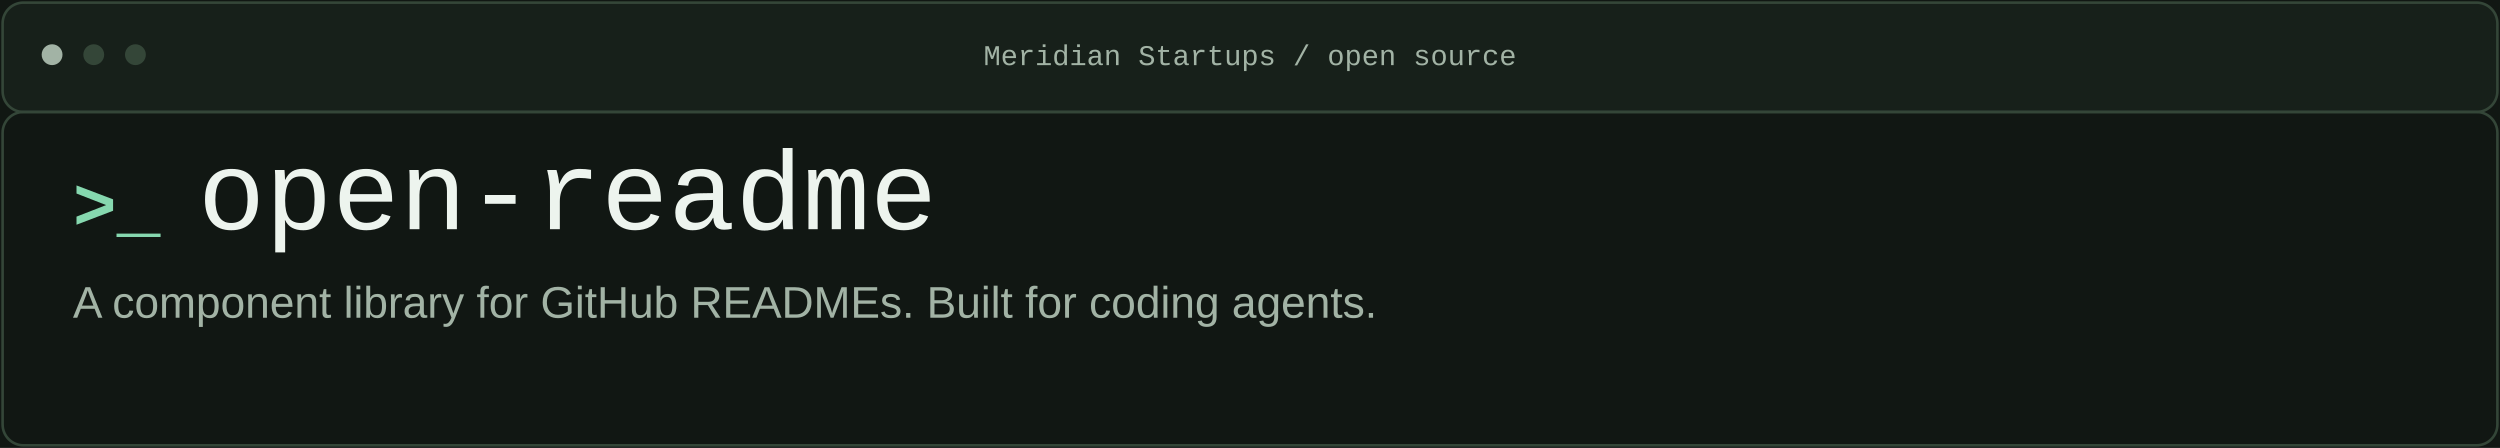
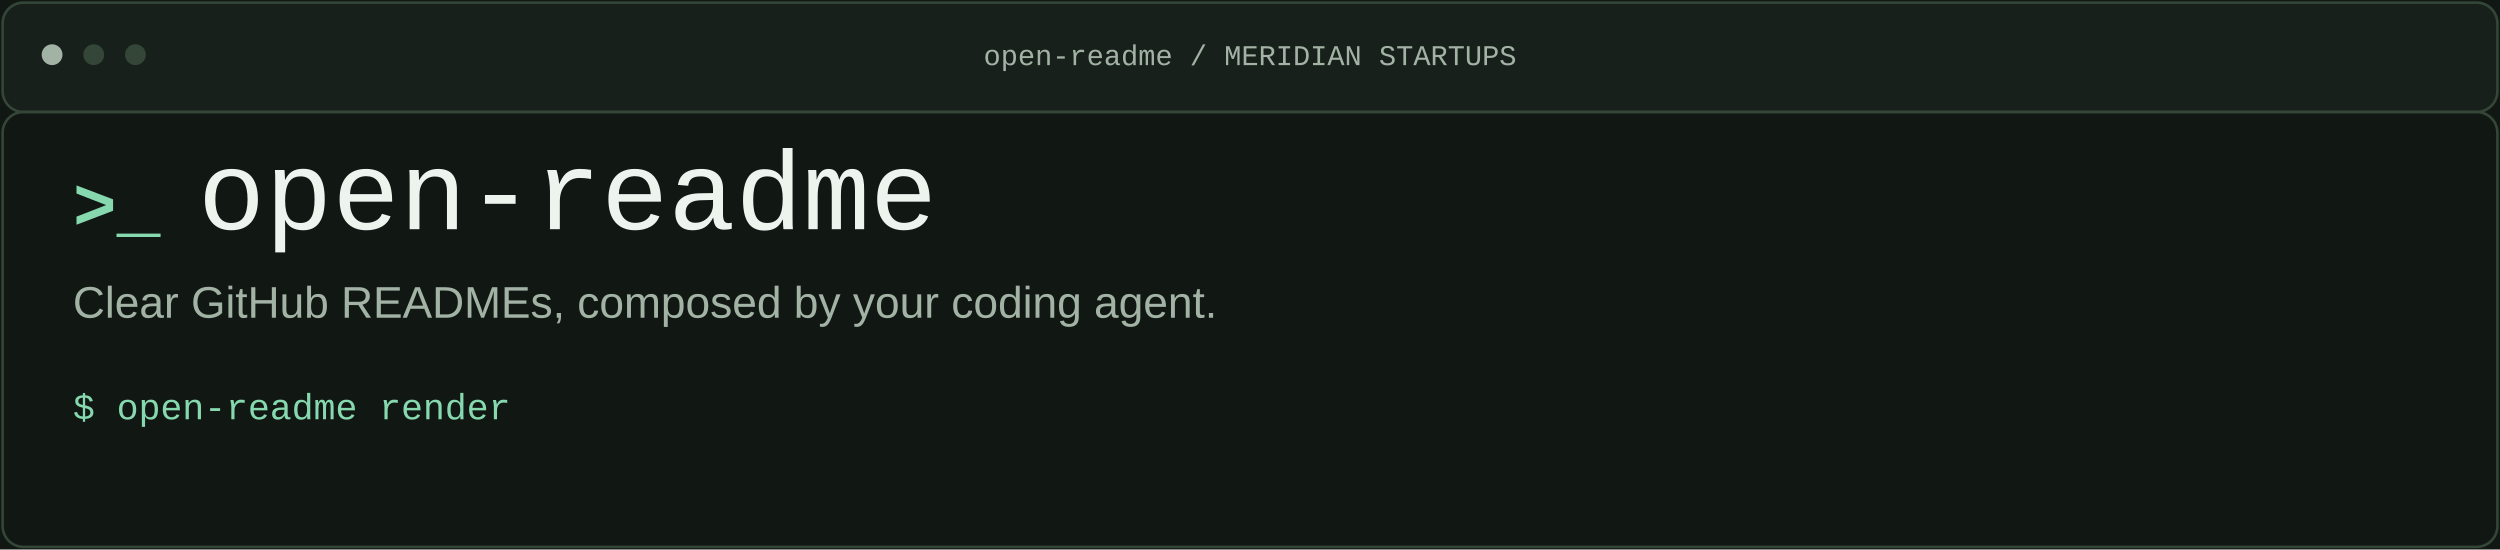
- <svg xmlns="http://www.w3.org/2000/svg" width="960" height="172" viewBox="0 0 960 172" role="img" aria-labelledby="title">
-   <rect x="0" y="0" width="960" height="172" rx="0" fill="#111713" stroke="none" />
+ <svg xmlns="http://www.w3.org/2000/svg" width="960" height="211" viewBox="0 0 960 211" role="img" aria-labelledby="title">
+   <rect x="0" y="0" width="960" height="211" rx="0" fill="#111713" stroke="none" />
  <rect x="1" y="1" width="958" height="42" rx="8" fill="#17201a" stroke="#344638" />
  <circle cx="20" cy="21" r="4" fill="#a2b3a5" stroke="none" />
  <circle cx="36" cy="21" r="4" fill="#344638" stroke="none" />
  <circle cx="52" cy="21" r="4" fill="#344638" stroke="none" />
  <text x="480" y="25" font-family="'SFMono-Regular', Consolas, 'Liberation Mono', monospace" font-size="11" font-weight="400" fill="#a2b3a5" text-anchor="middle">
-     <tspan x="480" dy="0">Meridian Startups / open source</tspan>
+     <tspan x="480" dy="0">open-readme / MERIDIAN STARTUPS</tspan>
  </text>
  <text x="28" y="88" font-family="'SFMono-Regular', Consolas, 'Liberation Mono', monospace" font-size="28" font-weight="600" fill="#86D8AF" text-anchor="start">
    <tspan x="28" dy="0">&gt;_</tspan>
  </text>
  <text x="76" y="88" font-family="'SFMono-Regular', Consolas, 'Liberation Mono', monospace" font-size="43" font-weight="500" fill="#edf4ee" text-anchor="start">
    <tspan x="76" dy="0">open-readme</tspan>
  </text>
  <text x="28" y="122" font-family="-apple-system, BlinkMacSystemFont, 'Segoe UI', Arial, sans-serif" font-size="17" font-weight="400" fill="#a2b3a5" text-anchor="start">
-     <tspan x="28" dy="0">A component library for GitHub READMEs. Built for coding agents.</tspan>
+     <tspan x="28" dy="0">Clear GitHub READMEs, composed by your coding agent.</tspan>
  </text>
-   <rect x="1" y="43" width="958" height="128" rx="8" fill="none" stroke="#344638" />
+   <text x="28" y="161" font-family="'SFMono-Regular', Consolas, 'Liberation Mono', monospace" font-size="14" font-weight="400" fill="#86D8AF" text-anchor="start">
+     <tspan x="28" dy="0">$ open-readme render</tspan>
+   </text>
+   <rect x="1" y="43" width="958" height="167" rx="8" fill="none" stroke="#344638" />
</svg>
